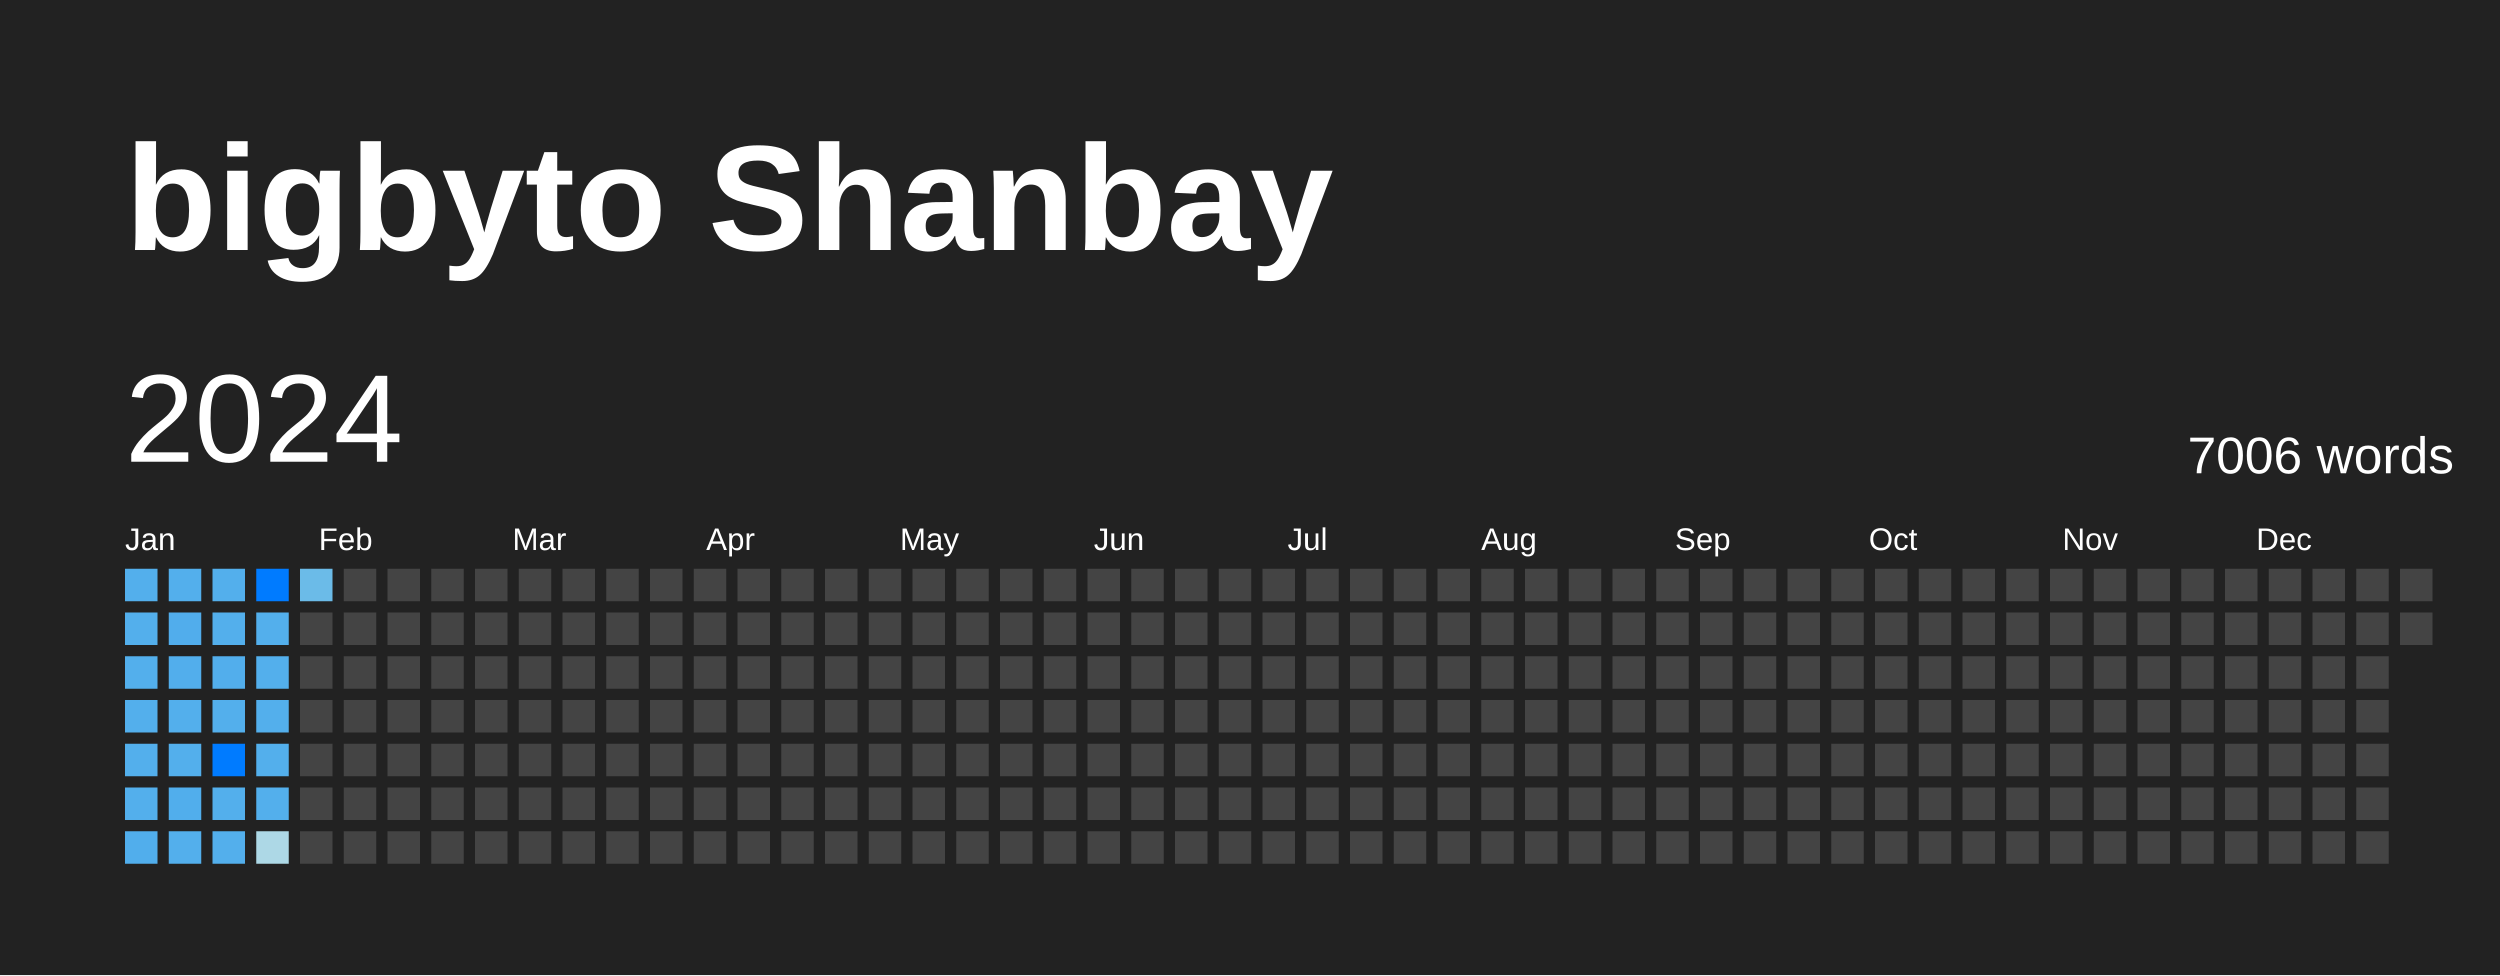
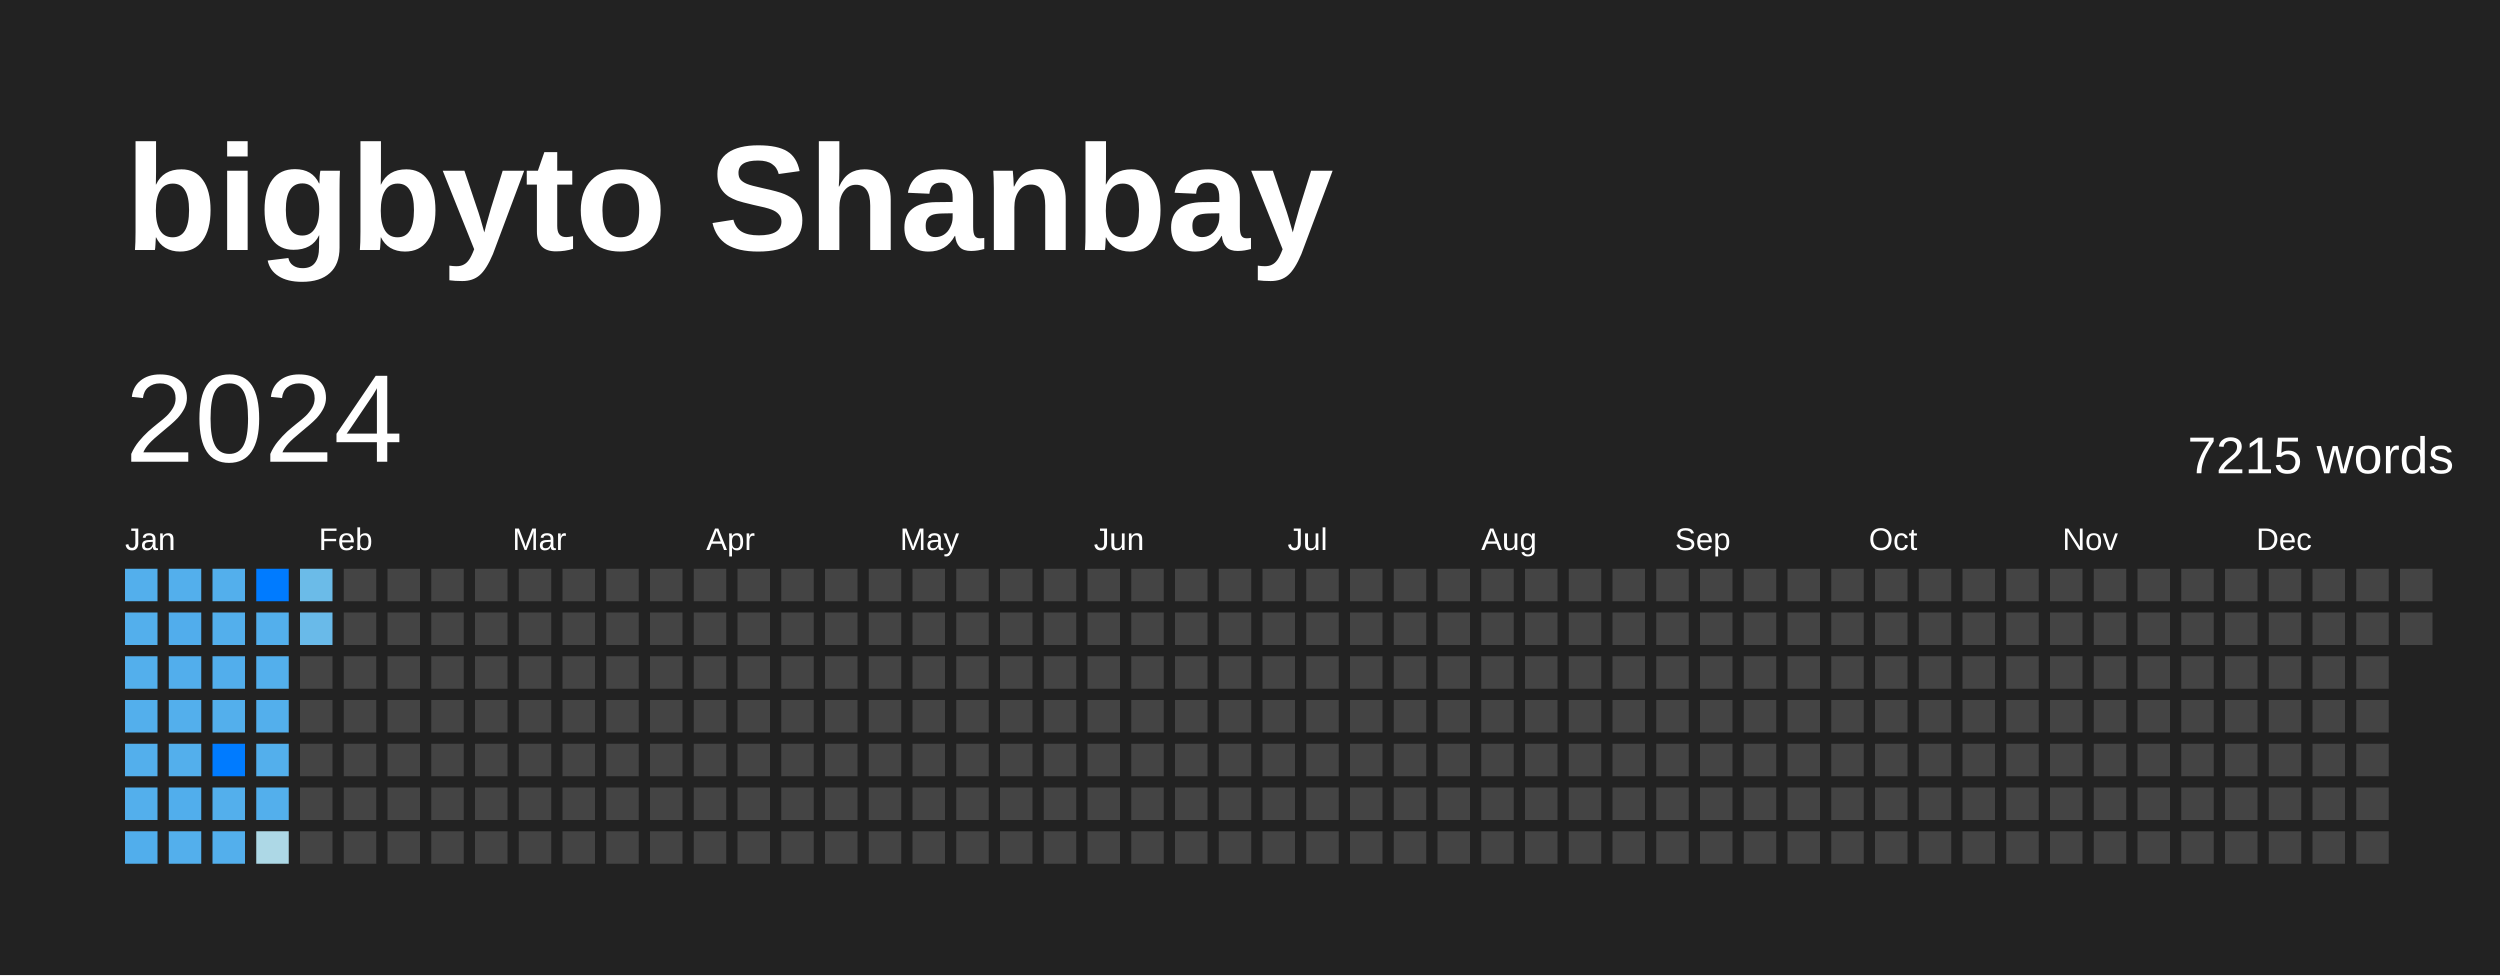
<svg xmlns="http://www.w3.org/2000/svg" baseProfile="full" height="78mm" version="1.1" viewBox="0,0,200,78" width="200mm">
  <defs />
  <rect fill="#222222" height="78" width="200" x="0" y="0" />
  <text fill="#FFFFFF" style="font-size:12px; font-family:Arial; font-weight:bold;" x="10" y="20">bigbyto Shanbay</text>
  <text dominant-baseline="hanging" fill="#FFFFFF" style="font-size:10.0px; font-family:Arial;" x="10" y="30">2024</text>
-   <text dominant-baseline="hanging" fill="#FFFFFF" style="font-size:4.125px; font-family:Arial;" x="175" y="35">7006 words</text>
+   <text dominant-baseline="hanging" fill="#FFFFFF" style="font-size:4.125px; font-family:Arial;" x="175" y="35">7215 words</text>
  <text fill="#FFFFFF" style="font-size:2.5px; font-family:Arial" x="10.0" y="44">Jan</text>
  <text fill="#FFFFFF" style="font-size:2.5px; font-family:Arial" x="25.5" y="44">Feb</text>
  <text fill="#FFFFFF" style="font-size:2.5px; font-family:Arial" x="41.0" y="44">Mar</text>
  <text fill="#FFFFFF" style="font-size:2.5px; font-family:Arial" x="56.5" y="44">Apr</text>
  <text fill="#FFFFFF" style="font-size:2.5px; font-family:Arial" x="72.0" y="44">May</text>
  <text fill="#FFFFFF" style="font-size:2.5px; font-family:Arial" x="87.5" y="44">Jun</text>
  <text fill="#FFFFFF" style="font-size:2.5px; font-family:Arial" x="103.0" y="44">Jul</text>
  <text fill="#FFFFFF" style="font-size:2.5px; font-family:Arial" x="118.5" y="44">Aug</text>
  <text fill="#FFFFFF" style="font-size:2.5px; font-family:Arial" x="134.0" y="44">Sep</text>
  <text fill="#FFFFFF" style="font-size:2.5px; font-family:Arial" x="149.5" y="44">Oct</text>
  <text fill="#FFFFFF" style="font-size:2.5px; font-family:Arial" x="165.0" y="44">Nov</text>
  <text fill="#FFFFFF" style="font-size:2.5px; font-family:Arial" x="180.5" y="44">Dec</text>
  <rect fill="#53afec" height="2.6" width="2.6" x="10.0" y="45.5" />
  <rect fill="#53afec" height="2.6" width="2.6" x="10.0" y="49.0" />
  <rect fill="#53afec" height="2.6" width="2.6" x="10.0" y="52.5" />
  <rect fill="#53afec" height="2.6" width="2.6" x="10.0" y="56.0" />
  <rect fill="#53afec" height="2.6" width="2.6" x="10.0" y="59.5" />
  <rect fill="#53afec" height="2.6" width="2.6" x="10.0" y="63.0" />
  <rect fill="#51aeec" height="2.6" width="2.6" x="10.0" y="66.5" />
  <rect fill="#53afec" height="2.6" width="2.6" x="13.5" y="45.5" />
  <rect fill="#51adec" height="2.6" width="2.6" x="13.5" y="49.0" />
  <rect fill="#52aeec" height="2.6" width="2.6" x="13.5" y="52.5" />
  <rect fill="#53afec" height="2.6" width="2.6" x="13.5" y="56.0" />
  <rect fill="#53afec" height="2.6" width="2.6" x="13.5" y="59.5" />
  <rect fill="#51aeec" height="2.6" width="2.6" x="13.5" y="63.0" />
  <rect fill="#53afec" height="2.6" width="2.6" x="13.5" y="66.5" />
  <rect fill="#53afec" height="2.6" width="2.6" x="17.0" y="45.5" />
  <rect fill="#53afec" height="2.6" width="2.6" x="17.0" y="49.0" />
  <rect fill="#52aeec" height="2.6" width="2.6" x="17.0" y="52.5" />
  <rect fill="#53afec" height="2.6" width="2.6" x="17.0" y="56.0" />
  <rect fill="#007BFF" height="2.6" width="2.6" x="17.0" y="59.5" />
  <rect fill="#53afec" height="2.6" width="2.6" x="17.0" y="63.0" />
  <rect fill="#53afec" height="2.6" width="2.6" x="17.0" y="66.5" />
  <rect fill="#007BFF" height="2.6" width="2.6" x="20.5" y="45.5" />
  <rect fill="#53afec" height="2.6" width="2.6" x="20.5" y="49.0" />
  <rect fill="#53afec" height="2.6" width="2.6" x="20.5" y="52.5" />
  <rect fill="#53afec" height="2.6" width="2.6" x="20.5" y="56.0" />
  <rect fill="#53afec" height="2.6" width="2.6" x="20.5" y="59.5" />
  <rect fill="#53afec" height="2.6" width="2.6" x="20.5" y="63.0" />
  <rect fill="#add8e6" height="2.6" width="2.6" x="20.5" y="66.5" />
  <rect fill="#6bbbe8" height="2.6" width="2.6" x="24.0" y="45.5" />
-   <rect fill="#444444" height="2.6" width="2.6" x="24.0" y="49.0" />
+   <rect fill="#69bae9" height="2.6" width="2.6" x="24.0" y="49.0" />
  <rect fill="#444444" height="2.6" width="2.6" x="24.0" y="52.5" />
  <rect fill="#444444" height="2.6" width="2.6" x="24.0" y="56.0" />
  <rect fill="#444444" height="2.6" width="2.6" x="24.0" y="59.5" />
  <rect fill="#444444" height="2.6" width="2.6" x="24.0" y="63.0" />
  <rect fill="#444444" height="2.6" width="2.6" x="24.0" y="66.5" />
  <rect fill="#444444" height="2.6" width="2.6" x="27.5" y="45.5" />
  <rect fill="#444444" height="2.6" width="2.6" x="27.5" y="49.0" />
  <rect fill="#444444" height="2.6" width="2.6" x="27.5" y="52.5" />
  <rect fill="#444444" height="2.6" width="2.6" x="27.5" y="56.0" />
  <rect fill="#444444" height="2.6" width="2.6" x="27.5" y="59.5" />
  <rect fill="#444444" height="2.6" width="2.6" x="27.5" y="63.0" />
  <rect fill="#444444" height="2.6" width="2.6" x="27.5" y="66.5" />
  <rect fill="#444444" height="2.6" width="2.6" x="31.0" y="45.5" />
  <rect fill="#444444" height="2.6" width="2.6" x="31.0" y="49.0" />
  <rect fill="#444444" height="2.6" width="2.6" x="31.0" y="52.5" />
  <rect fill="#444444" height="2.6" width="2.6" x="31.0" y="56.0" />
  <rect fill="#444444" height="2.6" width="2.6" x="31.0" y="59.5" />
  <rect fill="#444444" height="2.6" width="2.6" x="31.0" y="63.0" />
  <rect fill="#444444" height="2.6" width="2.6" x="31.0" y="66.5" />
  <rect fill="#444444" height="2.6" width="2.6" x="34.5" y="45.5" />
  <rect fill="#444444" height="2.6" width="2.6" x="34.5" y="49.0" />
  <rect fill="#444444" height="2.6" width="2.6" x="34.5" y="52.5" />
  <rect fill="#444444" height="2.6" width="2.6" x="34.5" y="56.0" />
  <rect fill="#444444" height="2.6" width="2.6" x="34.5" y="59.5" />
  <rect fill="#444444" height="2.6" width="2.6" x="34.5" y="63.0" />
  <rect fill="#444444" height="2.6" width="2.6" x="34.5" y="66.5" />
  <rect fill="#444444" height="2.6" width="2.6" x="38.0" y="45.5" />
  <rect fill="#444444" height="2.6" width="2.6" x="38.0" y="49.0" />
  <rect fill="#444444" height="2.6" width="2.6" x="38.0" y="52.5" />
  <rect fill="#444444" height="2.6" width="2.6" x="38.0" y="56.0" />
  <rect fill="#444444" height="2.6" width="2.6" x="38.0" y="59.5" />
  <rect fill="#444444" height="2.6" width="2.6" x="38.0" y="63.0" />
  <rect fill="#444444" height="2.6" width="2.6" x="38.0" y="66.5" />
  <rect fill="#444444" height="2.6" width="2.6" x="41.5" y="45.5" />
  <rect fill="#444444" height="2.6" width="2.6" x="41.5" y="49.0" />
  <rect fill="#444444" height="2.6" width="2.6" x="41.5" y="52.5" />
  <rect fill="#444444" height="2.6" width="2.6" x="41.5" y="56.0" />
  <rect fill="#444444" height="2.6" width="2.6" x="41.5" y="59.5" />
  <rect fill="#444444" height="2.6" width="2.6" x="41.5" y="63.0" />
  <rect fill="#444444" height="2.6" width="2.6" x="41.5" y="66.5" />
  <rect fill="#444444" height="2.6" width="2.6" x="45.0" y="45.5" />
  <rect fill="#444444" height="2.6" width="2.6" x="45.0" y="49.0" />
  <rect fill="#444444" height="2.6" width="2.6" x="45.0" y="52.5" />
  <rect fill="#444444" height="2.6" width="2.6" x="45.0" y="56.0" />
  <rect fill="#444444" height="2.6" width="2.6" x="45.0" y="59.5" />
  <rect fill="#444444" height="2.6" width="2.6" x="45.0" y="63.0" />
  <rect fill="#444444" height="2.6" width="2.6" x="45.0" y="66.5" />
  <rect fill="#444444" height="2.6" width="2.6" x="48.5" y="45.5" />
  <rect fill="#444444" height="2.6" width="2.6" x="48.5" y="49.0" />
  <rect fill="#444444" height="2.6" width="2.6" x="48.5" y="52.5" />
  <rect fill="#444444" height="2.6" width="2.6" x="48.5" y="56.0" />
  <rect fill="#444444" height="2.6" width="2.6" x="48.5" y="59.5" />
  <rect fill="#444444" height="2.6" width="2.6" x="48.5" y="63.0" />
  <rect fill="#444444" height="2.6" width="2.6" x="48.5" y="66.5" />
  <rect fill="#444444" height="2.6" width="2.6" x="52.0" y="45.5" />
  <rect fill="#444444" height="2.6" width="2.6" x="52.0" y="49.0" />
  <rect fill="#444444" height="2.6" width="2.6" x="52.0" y="52.5" />
  <rect fill="#444444" height="2.6" width="2.6" x="52.0" y="56.0" />
  <rect fill="#444444" height="2.6" width="2.6" x="52.0" y="59.5" />
  <rect fill="#444444" height="2.6" width="2.6" x="52.0" y="63.0" />
  <rect fill="#444444" height="2.6" width="2.6" x="52.0" y="66.5" />
  <rect fill="#444444" height="2.6" width="2.6" x="55.5" y="45.5" />
  <rect fill="#444444" height="2.6" width="2.6" x="55.5" y="49.0" />
  <rect fill="#444444" height="2.6" width="2.6" x="55.5" y="52.5" />
  <rect fill="#444444" height="2.6" width="2.6" x="55.5" y="56.0" />
  <rect fill="#444444" height="2.6" width="2.6" x="55.5" y="59.5" />
  <rect fill="#444444" height="2.6" width="2.6" x="55.5" y="63.0" />
  <rect fill="#444444" height="2.6" width="2.6" x="55.5" y="66.5" />
  <rect fill="#444444" height="2.6" width="2.6" x="59.0" y="45.5" />
  <rect fill="#444444" height="2.6" width="2.6" x="59.0" y="49.0" />
  <rect fill="#444444" height="2.6" width="2.6" x="59.0" y="52.5" />
  <rect fill="#444444" height="2.6" width="2.6" x="59.0" y="56.0" />
  <rect fill="#444444" height="2.6" width="2.6" x="59.0" y="59.5" />
  <rect fill="#444444" height="2.6" width="2.6" x="59.0" y="63.0" />
  <rect fill="#444444" height="2.6" width="2.6" x="59.0" y="66.5" />
  <rect fill="#444444" height="2.6" width="2.6" x="62.5" y="45.5" />
  <rect fill="#444444" height="2.6" width="2.6" x="62.5" y="49.0" />
  <rect fill="#444444" height="2.6" width="2.6" x="62.5" y="52.5" />
  <rect fill="#444444" height="2.6" width="2.6" x="62.5" y="56.0" />
  <rect fill="#444444" height="2.6" width="2.6" x="62.5" y="59.5" />
  <rect fill="#444444" height="2.6" width="2.6" x="62.5" y="63.0" />
  <rect fill="#444444" height="2.6" width="2.6" x="62.5" y="66.5" />
  <rect fill="#444444" height="2.6" width="2.6" x="66.0" y="45.5" />
  <rect fill="#444444" height="2.6" width="2.6" x="66.0" y="49.0" />
  <rect fill="#444444" height="2.6" width="2.6" x="66.0" y="52.5" />
  <rect fill="#444444" height="2.6" width="2.6" x="66.0" y="56.0" />
  <rect fill="#444444" height="2.6" width="2.6" x="66.0" y="59.5" />
  <rect fill="#444444" height="2.6" width="2.6" x="66.0" y="63.0" />
  <rect fill="#444444" height="2.6" width="2.6" x="66.0" y="66.5" />
  <rect fill="#444444" height="2.6" width="2.6" x="69.5" y="45.5" />
  <rect fill="#444444" height="2.6" width="2.6" x="69.5" y="49.0" />
  <rect fill="#444444" height="2.6" width="2.6" x="69.5" y="52.5" />
  <rect fill="#444444" height="2.6" width="2.6" x="69.5" y="56.0" />
  <rect fill="#444444" height="2.6" width="2.6" x="69.5" y="59.5" />
  <rect fill="#444444" height="2.6" width="2.6" x="69.5" y="63.0" />
  <rect fill="#444444" height="2.6" width="2.6" x="69.5" y="66.5" />
  <rect fill="#444444" height="2.6" width="2.6" x="73.0" y="45.5" />
  <rect fill="#444444" height="2.6" width="2.6" x="73.0" y="49.0" />
  <rect fill="#444444" height="2.6" width="2.6" x="73.0" y="52.5" />
  <rect fill="#444444" height="2.6" width="2.6" x="73.0" y="56.0" />
  <rect fill="#444444" height="2.6" width="2.6" x="73.0" y="59.5" />
  <rect fill="#444444" height="2.6" width="2.6" x="73.0" y="63.0" />
  <rect fill="#444444" height="2.6" width="2.6" x="73.0" y="66.5" />
  <rect fill="#444444" height="2.6" width="2.6" x="76.5" y="45.5" />
  <rect fill="#444444" height="2.6" width="2.6" x="76.5" y="49.0" />
  <rect fill="#444444" height="2.6" width="2.6" x="76.5" y="52.5" />
  <rect fill="#444444" height="2.6" width="2.6" x="76.5" y="56.0" />
  <rect fill="#444444" height="2.6" width="2.6" x="76.5" y="59.5" />
  <rect fill="#444444" height="2.6" width="2.6" x="76.5" y="63.0" />
  <rect fill="#444444" height="2.6" width="2.6" x="76.5" y="66.5" />
  <rect fill="#444444" height="2.6" width="2.6" x="80.0" y="45.5" />
  <rect fill="#444444" height="2.6" width="2.6" x="80.0" y="49.0" />
  <rect fill="#444444" height="2.6" width="2.6" x="80.0" y="52.5" />
  <rect fill="#444444" height="2.6" width="2.6" x="80.0" y="56.0" />
  <rect fill="#444444" height="2.6" width="2.6" x="80.0" y="59.5" />
  <rect fill="#444444" height="2.6" width="2.6" x="80.0" y="63.0" />
  <rect fill="#444444" height="2.6" width="2.6" x="80.0" y="66.5" />
  <rect fill="#444444" height="2.6" width="2.6" x="83.5" y="45.5" />
  <rect fill="#444444" height="2.6" width="2.6" x="83.5" y="49.0" />
  <rect fill="#444444" height="2.6" width="2.6" x="83.5" y="52.5" />
  <rect fill="#444444" height="2.6" width="2.6" x="83.5" y="56.0" />
  <rect fill="#444444" height="2.6" width="2.6" x="83.5" y="59.5" />
  <rect fill="#444444" height="2.6" width="2.6" x="83.5" y="63.0" />
  <rect fill="#444444" height="2.6" width="2.6" x="83.5" y="66.5" />
  <rect fill="#444444" height="2.6" width="2.6" x="87.0" y="45.5" />
  <rect fill="#444444" height="2.6" width="2.6" x="87.0" y="49.0" />
  <rect fill="#444444" height="2.6" width="2.6" x="87.0" y="52.5" />
  <rect fill="#444444" height="2.6" width="2.6" x="87.0" y="56.0" />
  <rect fill="#444444" height="2.6" width="2.6" x="87.0" y="59.5" />
  <rect fill="#444444" height="2.6" width="2.6" x="87.0" y="63.0" />
  <rect fill="#444444" height="2.6" width="2.6" x="87.0" y="66.5" />
  <rect fill="#444444" height="2.6" width="2.6" x="90.5" y="45.5" />
  <rect fill="#444444" height="2.6" width="2.6" x="90.5" y="49.0" />
  <rect fill="#444444" height="2.6" width="2.6" x="90.5" y="52.5" />
  <rect fill="#444444" height="2.6" width="2.6" x="90.5" y="56.0" />
  <rect fill="#444444" height="2.6" width="2.6" x="90.5" y="59.5" />
  <rect fill="#444444" height="2.6" width="2.6" x="90.5" y="63.0" />
  <rect fill="#444444" height="2.6" width="2.6" x="90.5" y="66.5" />
  <rect fill="#444444" height="2.6" width="2.6" x="94.0" y="45.5" />
  <rect fill="#444444" height="2.6" width="2.6" x="94.0" y="49.0" />
  <rect fill="#444444" height="2.6" width="2.6" x="94.0" y="52.5" />
  <rect fill="#444444" height="2.6" width="2.6" x="94.0" y="56.0" />
  <rect fill="#444444" height="2.6" width="2.6" x="94.0" y="59.5" />
  <rect fill="#444444" height="2.6" width="2.6" x="94.0" y="63.0" />
  <rect fill="#444444" height="2.6" width="2.6" x="94.0" y="66.5" />
  <rect fill="#444444" height="2.6" width="2.6" x="97.5" y="45.5" />
  <rect fill="#444444" height="2.6" width="2.6" x="97.5" y="49.0" />
  <rect fill="#444444" height="2.6" width="2.6" x="97.5" y="52.5" />
  <rect fill="#444444" height="2.6" width="2.6" x="97.5" y="56.0" />
  <rect fill="#444444" height="2.6" width="2.6" x="97.5" y="59.5" />
  <rect fill="#444444" height="2.6" width="2.6" x="97.5" y="63.0" />
  <rect fill="#444444" height="2.6" width="2.6" x="97.5" y="66.5" />
  <rect fill="#444444" height="2.6" width="2.6" x="101.0" y="45.5" />
  <rect fill="#444444" height="2.6" width="2.6" x="101.0" y="49.0" />
  <rect fill="#444444" height="2.6" width="2.6" x="101.0" y="52.5" />
  <rect fill="#444444" height="2.6" width="2.6" x="101.0" y="56.0" />
  <rect fill="#444444" height="2.6" width="2.6" x="101.0" y="59.5" />
  <rect fill="#444444" height="2.6" width="2.6" x="101.0" y="63.0" />
  <rect fill="#444444" height="2.6" width="2.6" x="101.0" y="66.5" />
  <rect fill="#444444" height="2.6" width="2.6" x="104.5" y="45.5" />
  <rect fill="#444444" height="2.6" width="2.6" x="104.5" y="49.0" />
  <rect fill="#444444" height="2.6" width="2.6" x="104.5" y="52.5" />
  <rect fill="#444444" height="2.6" width="2.6" x="104.5" y="56.0" />
  <rect fill="#444444" height="2.6" width="2.6" x="104.5" y="59.5" />
  <rect fill="#444444" height="2.6" width="2.6" x="104.5" y="63.0" />
  <rect fill="#444444" height="2.6" width="2.6" x="104.5" y="66.5" />
  <rect fill="#444444" height="2.6" width="2.6" x="108.0" y="45.5" />
  <rect fill="#444444" height="2.6" width="2.6" x="108.0" y="49.0" />
  <rect fill="#444444" height="2.6" width="2.6" x="108.0" y="52.5" />
  <rect fill="#444444" height="2.6" width="2.6" x="108.0" y="56.0" />
  <rect fill="#444444" height="2.6" width="2.6" x="108.0" y="59.5" />
  <rect fill="#444444" height="2.6" width="2.6" x="108.0" y="63.0" />
  <rect fill="#444444" height="2.6" width="2.6" x="108.0" y="66.5" />
  <rect fill="#444444" height="2.6" width="2.6" x="111.5" y="45.5" />
  <rect fill="#444444" height="2.6" width="2.6" x="111.5" y="49.0" />
  <rect fill="#444444" height="2.6" width="2.6" x="111.5" y="52.5" />
  <rect fill="#444444" height="2.6" width="2.6" x="111.5" y="56.0" />
  <rect fill="#444444" height="2.6" width="2.6" x="111.5" y="59.5" />
  <rect fill="#444444" height="2.6" width="2.6" x="111.5" y="63.0" />
  <rect fill="#444444" height="2.6" width="2.6" x="111.5" y="66.5" />
  <rect fill="#444444" height="2.6" width="2.6" x="115.0" y="45.5" />
  <rect fill="#444444" height="2.6" width="2.6" x="115.0" y="49.0" />
  <rect fill="#444444" height="2.6" width="2.6" x="115.0" y="52.5" />
  <rect fill="#444444" height="2.6" width="2.6" x="115.0" y="56.0" />
  <rect fill="#444444" height="2.6" width="2.6" x="115.0" y="59.5" />
  <rect fill="#444444" height="2.6" width="2.6" x="115.0" y="63.0" />
  <rect fill="#444444" height="2.6" width="2.6" x="115.0" y="66.5" />
  <rect fill="#444444" height="2.6" width="2.6" x="118.5" y="45.5" />
  <rect fill="#444444" height="2.6" width="2.6" x="118.5" y="49.0" />
  <rect fill="#444444" height="2.6" width="2.6" x="118.5" y="52.5" />
  <rect fill="#444444" height="2.6" width="2.6" x="118.5" y="56.0" />
  <rect fill="#444444" height="2.6" width="2.6" x="118.5" y="59.5" />
  <rect fill="#444444" height="2.6" width="2.6" x="118.5" y="63.0" />
  <rect fill="#444444" height="2.6" width="2.6" x="118.5" y="66.5" />
  <rect fill="#444444" height="2.6" width="2.6" x="122.0" y="45.5" />
  <rect fill="#444444" height="2.6" width="2.6" x="122.0" y="49.0" />
  <rect fill="#444444" height="2.6" width="2.6" x="122.0" y="52.5" />
  <rect fill="#444444" height="2.6" width="2.6" x="122.0" y="56.0" />
  <rect fill="#444444" height="2.6" width="2.6" x="122.0" y="59.5" />
  <rect fill="#444444" height="2.6" width="2.6" x="122.0" y="63.0" />
  <rect fill="#444444" height="2.6" width="2.6" x="122.0" y="66.5" />
  <rect fill="#444444" height="2.6" width="2.6" x="125.5" y="45.5" />
  <rect fill="#444444" height="2.6" width="2.6" x="125.5" y="49.0" />
  <rect fill="#444444" height="2.6" width="2.6" x="125.5" y="52.5" />
  <rect fill="#444444" height="2.6" width="2.6" x="125.5" y="56.0" />
  <rect fill="#444444" height="2.6" width="2.6" x="125.5" y="59.5" />
  <rect fill="#444444" height="2.6" width="2.6" x="125.5" y="63.0" />
  <rect fill="#444444" height="2.6" width="2.6" x="125.5" y="66.5" />
  <rect fill="#444444" height="2.6" width="2.6" x="129.0" y="45.5" />
  <rect fill="#444444" height="2.6" width="2.6" x="129.0" y="49.0" />
  <rect fill="#444444" height="2.6" width="2.6" x="129.0" y="52.5" />
  <rect fill="#444444" height="2.6" width="2.6" x="129.0" y="56.0" />
  <rect fill="#444444" height="2.6" width="2.6" x="129.0" y="59.5" />
  <rect fill="#444444" height="2.6" width="2.6" x="129.0" y="63.0" />
  <rect fill="#444444" height="2.6" width="2.6" x="129.0" y="66.5" />
  <rect fill="#444444" height="2.6" width="2.6" x="132.5" y="45.5" />
  <rect fill="#444444" height="2.6" width="2.6" x="132.5" y="49.0" />
  <rect fill="#444444" height="2.6" width="2.6" x="132.5" y="52.5" />
  <rect fill="#444444" height="2.6" width="2.6" x="132.5" y="56.0" />
  <rect fill="#444444" height="2.6" width="2.6" x="132.5" y="59.5" />
  <rect fill="#444444" height="2.6" width="2.6" x="132.5" y="63.0" />
  <rect fill="#444444" height="2.6" width="2.6" x="132.5" y="66.5" />
  <rect fill="#444444" height="2.6" width="2.6" x="136.0" y="45.5" />
  <rect fill="#444444" height="2.6" width="2.6" x="136.0" y="49.0" />
  <rect fill="#444444" height="2.6" width="2.6" x="136.0" y="52.5" />
  <rect fill="#444444" height="2.6" width="2.6" x="136.0" y="56.0" />
  <rect fill="#444444" height="2.6" width="2.6" x="136.0" y="59.5" />
  <rect fill="#444444" height="2.6" width="2.6" x="136.0" y="63.0" />
  <rect fill="#444444" height="2.6" width="2.6" x="136.0" y="66.5" />
  <rect fill="#444444" height="2.6" width="2.6" x="139.5" y="45.5" />
  <rect fill="#444444" height="2.6" width="2.6" x="139.5" y="49.0" />
  <rect fill="#444444" height="2.6" width="2.6" x="139.5" y="52.5" />
  <rect fill="#444444" height="2.6" width="2.6" x="139.5" y="56.0" />
  <rect fill="#444444" height="2.6" width="2.6" x="139.5" y="59.5" />
  <rect fill="#444444" height="2.6" width="2.6" x="139.5" y="63.0" />
  <rect fill="#444444" height="2.6" width="2.6" x="139.5" y="66.5" />
  <rect fill="#444444" height="2.6" width="2.6" x="143.0" y="45.5" />
  <rect fill="#444444" height="2.6" width="2.6" x="143.0" y="49.0" />
  <rect fill="#444444" height="2.6" width="2.6" x="143.0" y="52.5" />
  <rect fill="#444444" height="2.6" width="2.6" x="143.0" y="56.0" />
  <rect fill="#444444" height="2.6" width="2.6" x="143.0" y="59.5" />
  <rect fill="#444444" height="2.6" width="2.6" x="143.0" y="63.0" />
  <rect fill="#444444" height="2.6" width="2.6" x="143.0" y="66.5" />
  <rect fill="#444444" height="2.6" width="2.6" x="146.5" y="45.5" />
  <rect fill="#444444" height="2.6" width="2.6" x="146.5" y="49.0" />
  <rect fill="#444444" height="2.6" width="2.6" x="146.5" y="52.5" />
  <rect fill="#444444" height="2.6" width="2.6" x="146.5" y="56.0" />
  <rect fill="#444444" height="2.6" width="2.6" x="146.5" y="59.5" />
  <rect fill="#444444" height="2.6" width="2.6" x="146.5" y="63.0" />
  <rect fill="#444444" height="2.6" width="2.6" x="146.5" y="66.5" />
  <rect fill="#444444" height="2.6" width="2.6" x="150.0" y="45.5" />
  <rect fill="#444444" height="2.6" width="2.6" x="150.0" y="49.0" />
  <rect fill="#444444" height="2.6" width="2.6" x="150.0" y="52.5" />
  <rect fill="#444444" height="2.6" width="2.6" x="150.0" y="56.0" />
  <rect fill="#444444" height="2.6" width="2.6" x="150.0" y="59.5" />
  <rect fill="#444444" height="2.6" width="2.6" x="150.0" y="63.0" />
  <rect fill="#444444" height="2.6" width="2.6" x="150.0" y="66.5" />
  <rect fill="#444444" height="2.6" width="2.6" x="153.5" y="45.5" />
  <rect fill="#444444" height="2.6" width="2.6" x="153.5" y="49.0" />
  <rect fill="#444444" height="2.6" width="2.6" x="153.5" y="52.5" />
  <rect fill="#444444" height="2.6" width="2.6" x="153.5" y="56.0" />
  <rect fill="#444444" height="2.6" width="2.6" x="153.5" y="59.5" />
  <rect fill="#444444" height="2.6" width="2.6" x="153.5" y="63.0" />
  <rect fill="#444444" height="2.6" width="2.6" x="153.5" y="66.5" />
  <rect fill="#444444" height="2.6" width="2.6" x="157.0" y="45.5" />
  <rect fill="#444444" height="2.6" width="2.6" x="157.0" y="49.0" />
  <rect fill="#444444" height="2.6" width="2.6" x="157.0" y="52.5" />
  <rect fill="#444444" height="2.6" width="2.6" x="157.0" y="56.0" />
  <rect fill="#444444" height="2.6" width="2.6" x="157.0" y="59.5" />
  <rect fill="#444444" height="2.6" width="2.6" x="157.0" y="63.0" />
  <rect fill="#444444" height="2.6" width="2.6" x="157.0" y="66.5" />
  <rect fill="#444444" height="2.6" width="2.6" x="160.5" y="45.5" />
  <rect fill="#444444" height="2.6" width="2.6" x="160.5" y="49.0" />
  <rect fill="#444444" height="2.6" width="2.6" x="160.5" y="52.5" />
  <rect fill="#444444" height="2.6" width="2.6" x="160.5" y="56.0" />
  <rect fill="#444444" height="2.6" width="2.6" x="160.5" y="59.5" />
  <rect fill="#444444" height="2.6" width="2.6" x="160.5" y="63.0" />
  <rect fill="#444444" height="2.6" width="2.6" x="160.5" y="66.5" />
  <rect fill="#444444" height="2.6" width="2.6" x="164.0" y="45.5" />
  <rect fill="#444444" height="2.6" width="2.6" x="164.0" y="49.0" />
  <rect fill="#444444" height="2.6" width="2.6" x="164.0" y="52.5" />
  <rect fill="#444444" height="2.6" width="2.6" x="164.0" y="56.0" />
  <rect fill="#444444" height="2.6" width="2.6" x="164.0" y="59.5" />
  <rect fill="#444444" height="2.6" width="2.6" x="164.0" y="63.0" />
  <rect fill="#444444" height="2.6" width="2.6" x="164.0" y="66.5" />
  <rect fill="#444444" height="2.6" width="2.6" x="167.5" y="45.5" />
  <rect fill="#444444" height="2.6" width="2.6" x="167.5" y="49.0" />
  <rect fill="#444444" height="2.6" width="2.6" x="167.5" y="52.5" />
  <rect fill="#444444" height="2.6" width="2.6" x="167.5" y="56.0" />
  <rect fill="#444444" height="2.6" width="2.6" x="167.5" y="59.5" />
  <rect fill="#444444" height="2.6" width="2.6" x="167.5" y="63.0" />
  <rect fill="#444444" height="2.6" width="2.6" x="167.5" y="66.5" />
  <rect fill="#444444" height="2.6" width="2.6" x="171.0" y="45.5" />
  <rect fill="#444444" height="2.6" width="2.6" x="171.0" y="49.0" />
  <rect fill="#444444" height="2.6" width="2.6" x="171.0" y="52.5" />
  <rect fill="#444444" height="2.6" width="2.6" x="171.0" y="56.0" />
  <rect fill="#444444" height="2.6" width="2.6" x="171.0" y="59.5" />
  <rect fill="#444444" height="2.6" width="2.6" x="171.0" y="63.0" />
  <rect fill="#444444" height="2.6" width="2.6" x="171.0" y="66.5" />
  <rect fill="#444444" height="2.6" width="2.6" x="174.5" y="45.5" />
  <rect fill="#444444" height="2.6" width="2.6" x="174.5" y="49.0" />
  <rect fill="#444444" height="2.6" width="2.6" x="174.5" y="52.5" />
  <rect fill="#444444" height="2.6" width="2.6" x="174.5" y="56.0" />
  <rect fill="#444444" height="2.6" width="2.6" x="174.5" y="59.5" />
  <rect fill="#444444" height="2.6" width="2.6" x="174.5" y="63.0" />
  <rect fill="#444444" height="2.6" width="2.6" x="174.5" y="66.5" />
  <rect fill="#444444" height="2.6" width="2.6" x="178.0" y="45.5" />
  <rect fill="#444444" height="2.6" width="2.6" x="178.0" y="49.0" />
  <rect fill="#444444" height="2.6" width="2.6" x="178.0" y="52.5" />
  <rect fill="#444444" height="2.6" width="2.6" x="178.0" y="56.0" />
  <rect fill="#444444" height="2.6" width="2.6" x="178.0" y="59.5" />
  <rect fill="#444444" height="2.6" width="2.6" x="178.0" y="63.0" />
  <rect fill="#444444" height="2.6" width="2.6" x="178.0" y="66.5" />
  <rect fill="#444444" height="2.6" width="2.6" x="181.5" y="45.5" />
  <rect fill="#444444" height="2.6" width="2.6" x="181.5" y="49.0" />
  <rect fill="#444444" height="2.6" width="2.6" x="181.5" y="52.5" />
  <rect fill="#444444" height="2.6" width="2.6" x="181.5" y="56.0" />
  <rect fill="#444444" height="2.6" width="2.6" x="181.5" y="59.5" />
  <rect fill="#444444" height="2.6" width="2.6" x="181.5" y="63.0" />
  <rect fill="#444444" height="2.6" width="2.6" x="181.5" y="66.5" />
  <rect fill="#444444" height="2.6" width="2.6" x="185.0" y="45.5" />
  <rect fill="#444444" height="2.6" width="2.6" x="185.0" y="49.0" />
  <rect fill="#444444" height="2.6" width="2.6" x="185.0" y="52.5" />
  <rect fill="#444444" height="2.6" width="2.6" x="185.0" y="56.0" />
  <rect fill="#444444" height="2.6" width="2.6" x="185.0" y="59.5" />
  <rect fill="#444444" height="2.6" width="2.6" x="185.0" y="63.0" />
  <rect fill="#444444" height="2.6" width="2.6" x="185.0" y="66.5" />
  <rect fill="#444444" height="2.6" width="2.6" x="188.5" y="45.5" />
  <rect fill="#444444" height="2.6" width="2.6" x="188.5" y="49.0" />
  <rect fill="#444444" height="2.6" width="2.6" x="188.5" y="52.5" />
  <rect fill="#444444" height="2.6" width="2.6" x="188.5" y="56.0" />
  <rect fill="#444444" height="2.6" width="2.6" x="188.5" y="59.5" />
  <rect fill="#444444" height="2.6" width="2.6" x="188.5" y="63.0" />
  <rect fill="#444444" height="2.6" width="2.6" x="188.5" y="66.5" />
  <rect fill="#444444" height="2.6" width="2.6" x="192.0" y="45.5" />
  <rect fill="#444444" height="2.6" width="2.6" x="192.0" y="49.0" />
</svg>
